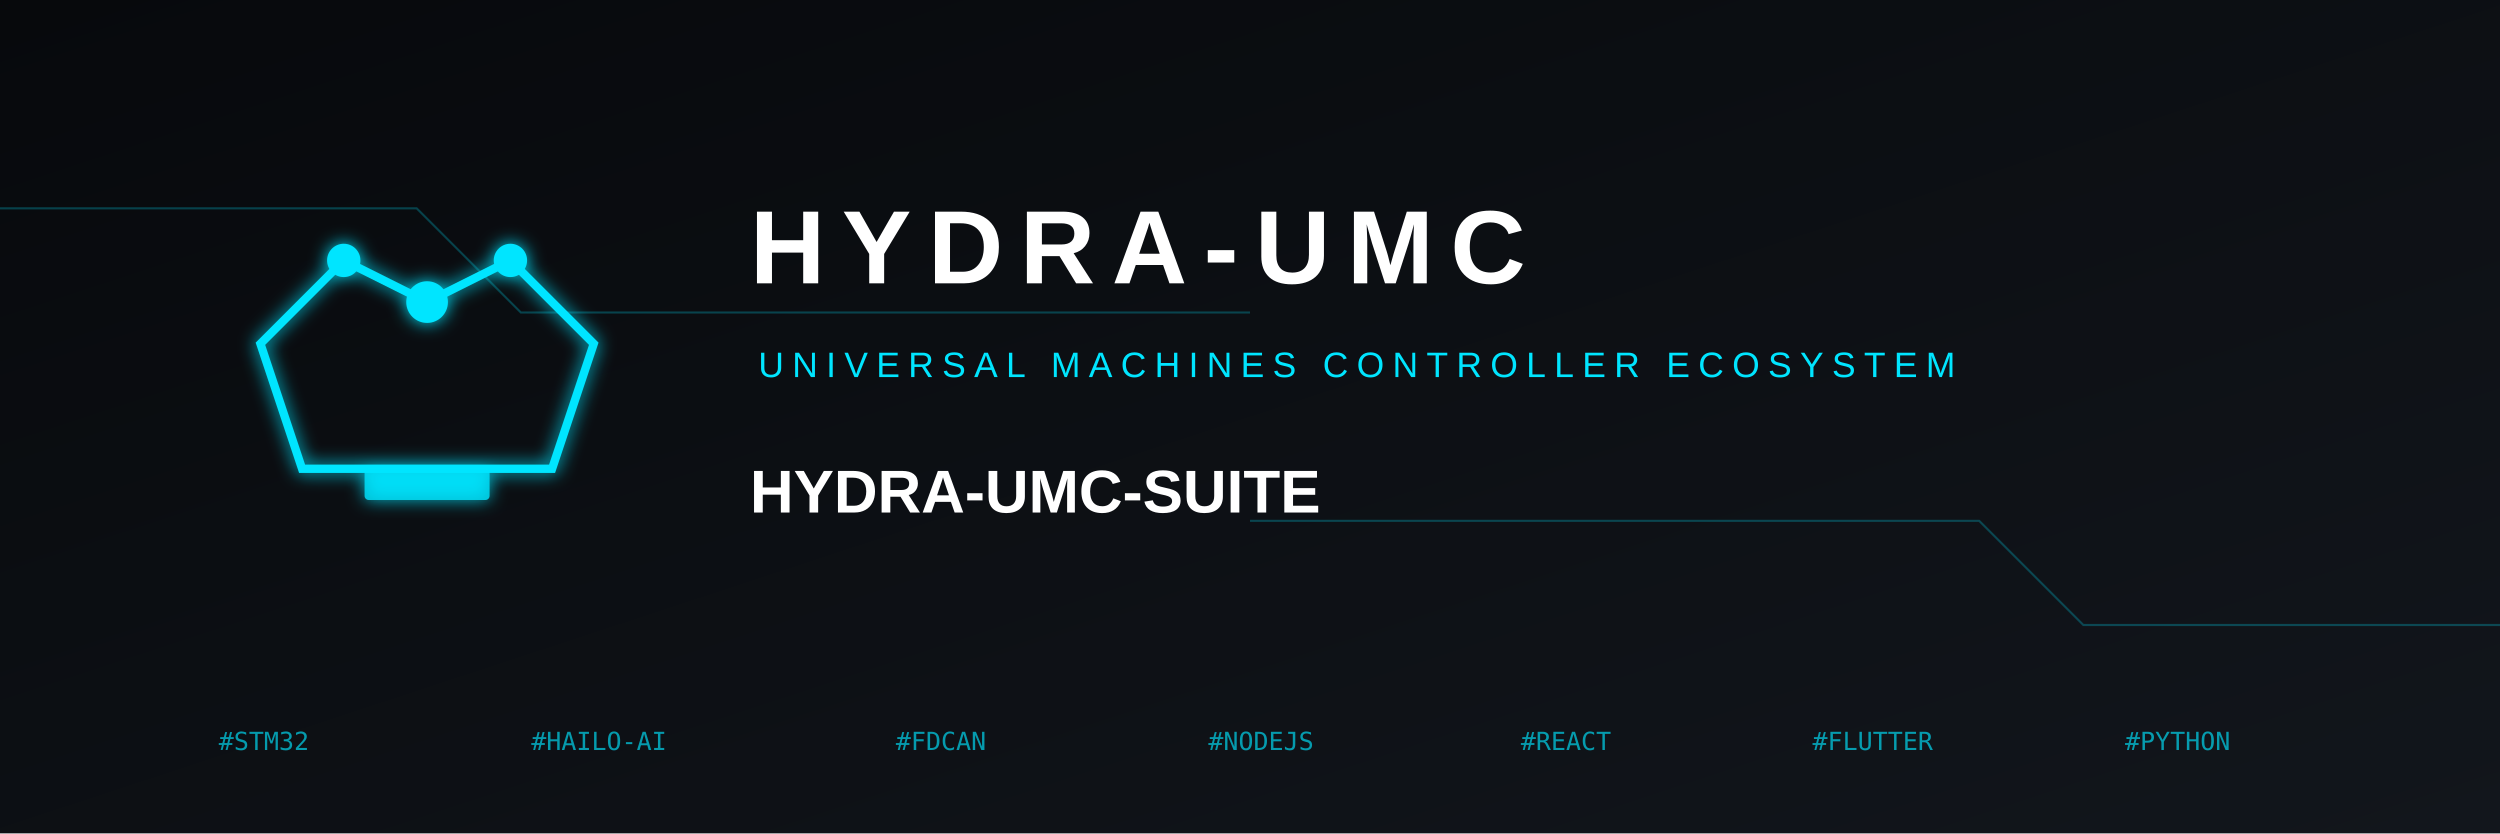
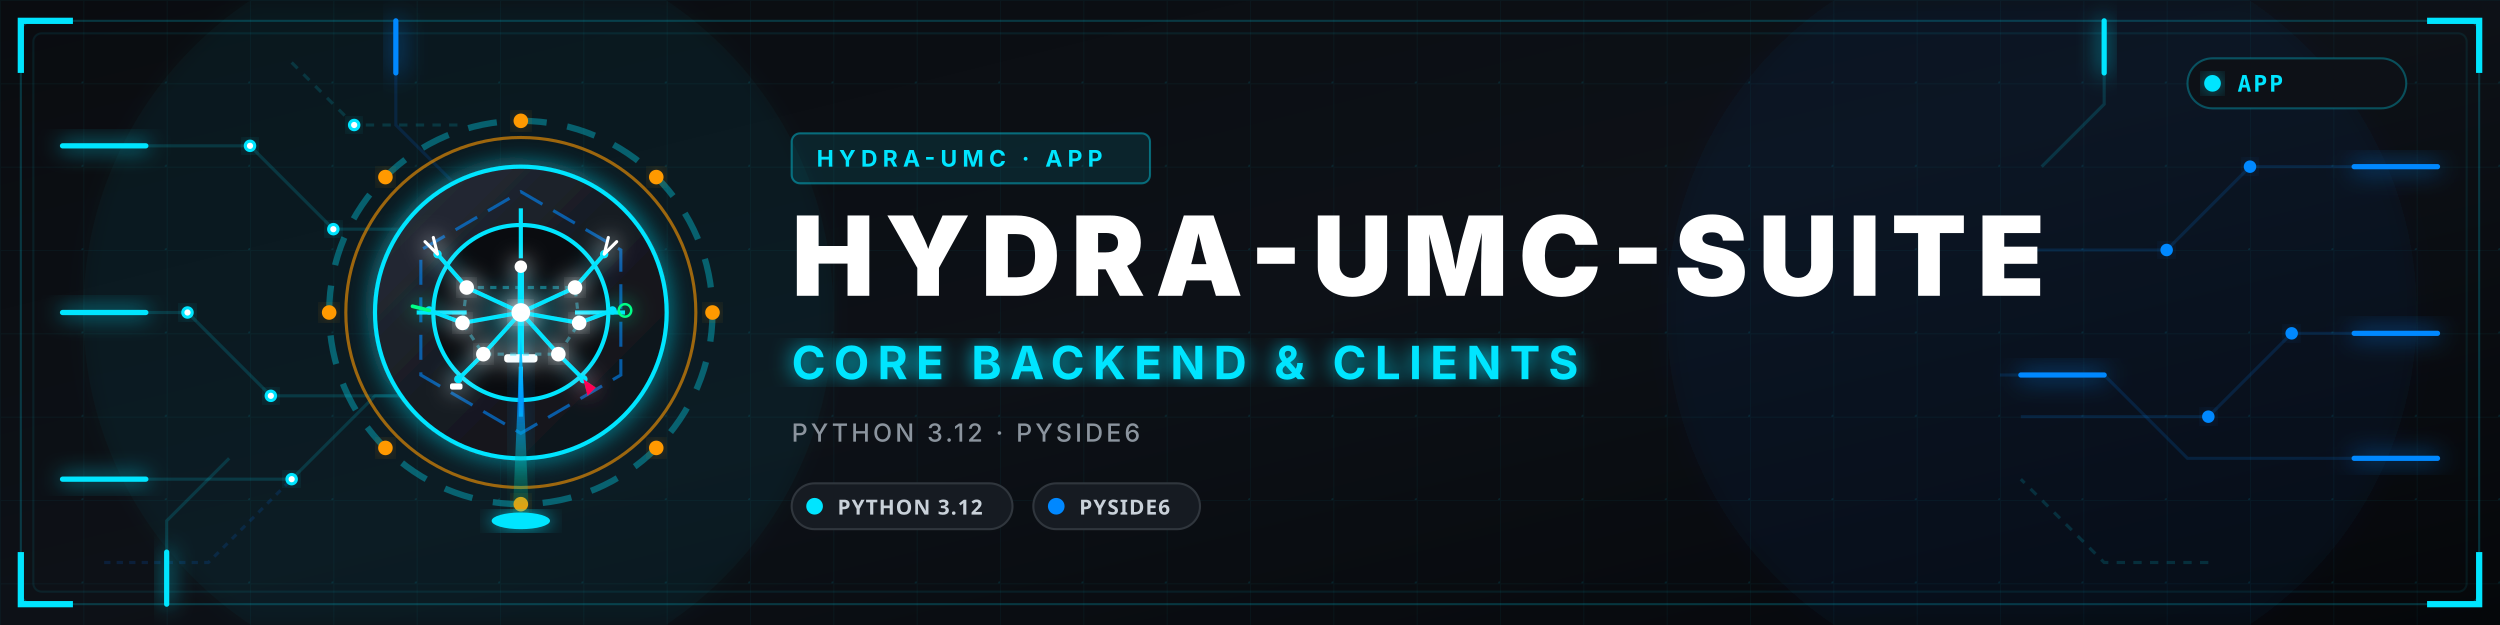
- <svg xmlns="http://www.w3.org/2000/svg" viewBox="0 0 1200 400" role="img" aria-labelledby="title desc">
+ <svg xmlns="http://www.w3.org/2000/svg" viewBox="0 0 1200 300" width="100%" height="100%">
  <defs>
-     <linearGradient id="bg" x1="0%" y1="0%" x2="100%" y2="100%">
-       <stop stop-color="#07090C" />
-       <stop offset="1" stop-color="#12161C" />
-     </linearGradient>
-     <filter id="g">
-       <feGaussianBlur stdDeviation="4" result="b" />
+     <linearGradient id="bgGlow" x1="0%" y1="0%" x2="100%" y2="100%">
+       <stop offset="0%" stop-color="#0A0C10" />
+       <stop offset="50%" stop-color="#0D1117" />
+       <stop offset="100%" stop-color="#05070A" />
+     </linearGradient>
+     <linearGradient id="cyanGlow" x1="0%" y1="0%" x2="100%" y2="0%">
+       <stop offset="0%" stop-color="#00E5FF" stop-opacity="0.8" />
+       <stop offset="100%" stop-color="#0088FF" stop-opacity="0.9" />
+     </linearGradient>
+     <linearGradient id="hydraCyanGlow" x1="0%" y1="0%" x2="100%" y2="100%">
+       <stop offset="0%" stop-color="#00F0FF" />
+       <stop offset="100%" stop-color="#0077FF" />
+     </linearGradient>
+     <linearGradient id="laserBeam" x1="0%" y1="0%" x2="0%" y2="100%">
+       <stop offset="0%" stop-color="#00E5FF" stop-opacity="1" />
+       <stop offset="40%" stop-color="#0088FF" stop-opacity="0.8" />
+       <stop offset="100%" stop-color="#00FF88" stop-opacity="0" />
+     </linearGradient>
+     <linearGradient id="metalGradient" x1="0%" y1="0%" x2="100%" y2="100%">
+       <stop offset="0%" stop-color="#2A303C" />
+       <stop offset="50%" stop-color="#161B22" />
+       <stop offset="100%" stop-color="#0D1117" />
+     </linearGradient>
+     <filter id="glowCyan" x="-20%" y="-20%" width="140%" height="140%">
+       <feGaussianBlur stdDeviation="5" result="blur" />
      <feMerge>
-         <feMergeNode in="b" />
+         <feMergeNode in="blur" />
        <feMergeNode in="SourceGraphic" />
      </feMerge>
    </filter>
+     <filter id="glowBlue" x="-20%" y="-20%" width="140%" height="140%">
+       <feGaussianBlur stdDeviation="6" result="blur" />
+       <feMerge>
+         <feMergeNode in="blur" />
+         <feMergeNode in="SourceGraphic" />
+       </feMerge>
+     </filter>
+     <filter id="glowBeam" x="-30%" y="-30%" width="160%" height="160%">
+       <feGaussianBlur stdDeviation="8" result="blur" />
+       <feMerge>
+         <feMergeNode in="blur" />
+         <feMergeNode in="SourceGraphic" />
+       </feMerge>
+     </filter>
+     <pattern id="cyberGrid" width="40" height="40" patternUnits="userSpaceOnUse">
+       <path d="M 40 0 L 0 0 0 40" fill="none" stroke="#00E5FF" stroke-opacity="0.04" stroke-width="1" />
+       <circle cx="40" cy="40" r="1" fill="#00E5FF" fill-opacity="0.1" />
+     </pattern>
+     <g id="pcbNode">
+       <circle cx="0" cy="0" r="3" fill="#00E5FF" filter="url(#glowCyan)" />
+       <circle cx="0" cy="0" r="1.5" fill="#FFFFFF" />
+     </g>
  </defs>
-   <rect width="1200" height="400" fill="url(#bg)" />
-   <g fill="none" stroke="#00E5FF" stroke-width="1" opacity=".25">
-     <path d="M0 100H200L250 150H600" />
-     <path d="M1200 300H1000L950 250H600" />
-   </g>
-   <g transform="translate(205 185)" filter="url(#g)">
-     <path d="M-60,40 -80,-20 -40,-60 0,-40 40,-60 80,-20 60,40Z" fill="none" stroke="#00E5FF" stroke-width="4" />
-     <circle cy="-40" r="10" fill="#00E5FF" />
-     <circle cx="-40" cy="-60" r="8" fill="#00E5FF" />
-     <circle cx="40" cy="-60" r="8" fill="#00E5FF" />
-     <rect x="-30" y="40" width="60" height="15" rx="2" fill="#00E5FF" opacity=".8" />
-   </g>
-   <text x="360" y="136" font-family="Arial,sans-serif" font-size="50" font-weight="bold" fill="#FFF" letter-spacing="8">HYDRA-UMC</text>
-   <text x="364" y="181" font-family="Arial,sans-serif" font-size="17" fill="#00E5FF" letter-spacing="4">UNIVERSAL MACHINES CONTROLLER ECOSYSTEM</text>
-   <text x="360" y="246" font-family="Arial,sans-serif" font-size="29" font-weight="bold" fill="#FFF">HYDRA-UMC-SUITE</text>
-   <g font-family="monospace" font-size="12" fill="#00E5FF" opacity=".65">
-     <text x="105" y="360">#STM32</text>
-     <text x="255" y="360">#HAILO-AI</text>
-     <text x="430" y="360">#FDCAN</text>
-     <text x="580" y="360">#NODEJS</text>
-     <text x="730" y="360">#REACT</text>
-     <text x="870" y="360">#FLUTTER</text>
-     <text x="1020" y="360">#PYTHON</text>
+   <rect width="1200" height="300" fill="url(#bgGlow)" />
+   <rect width="1200" height="300" fill="url(#cyberGrid)" />
+   <circle cx="220" cy="150" r="180" fill="#00E5FF" fill-opacity="0.03" filter="url(#glowCyan)">
+     <animate attributeName="fill-opacity" values="0.02;0.05;0.02" dur="6s" repeatCount="indefinite" />
+   </circle>
+   <circle cx="980" cy="150" r="180" fill="#0077FF" fill-opacity="0.03" filter="url(#glowBlue)">
+     <animate attributeName="fill-opacity" values="0.02;0.05;0.02" dur="6s" repeatCount="indefinite" />
+   </circle>
+   <rect x="10" y="10" width="1180" height="280" fill="none" stroke="#00E5FF" stroke-opacity="0.2" stroke-width="1" rx="6" />
+   <rect x="16" y="16" width="1168" height="268" fill="none" stroke="#00E5FF" stroke-opacity="0.08" stroke-width="1" rx="4" />
+   <path d="M 10 35 L 10 10 L 35 10" fill="none" stroke="#00E5FF" stroke-width="3">
+     <animate attributeName="stroke-opacity" values="0.6;1;0.6" dur="3s" repeatCount="indefinite" />
+   </path>
+   <path d="M 1190 35 L 1190 10 L 1165 10" fill="none" stroke="#00E5FF" stroke-width="3">
+     <animate attributeName="stroke-opacity" values="0.6;1;0.6" dur="3s" repeatCount="indefinite" />
+   </path>
+   <path d="M 10 265 L 10 290 L 35 290" fill="none" stroke="#00E5FF" stroke-width="3">
+     <animate attributeName="stroke-opacity" values="0.6;1;0.6" dur="3s" repeatCount="indefinite" />
+   </path>
+   <path d="M 1190 265 L 1190 290 L 1165 290" fill="none" stroke="#00E5FF" stroke-width="3">
+     <animate attributeName="stroke-opacity" values="0.6;1;0.6" dur="3s" repeatCount="indefinite" />
+   </path>
+   <g stroke="#00E5FF" stroke-opacity="0.15" stroke-width="1.5" fill="none">
+     <path d="M 30 70 L 120 70 L 160 110 L 240 110" />
+     <path d="M 30 150 L 90 150 L 130 190 L 220 190" />
+     <path d="M 30 230 L 140 230 L 180 190 L 210 190" />
+     <path d="M 80 290 L 80 250 L 110 220" />
+     <path d="M 190 10 L 190 60 L 220 90" stroke="#0077FF" stroke-opacity="0.15" />
+     <path d="M 140 30 L 170 60 L 220 60" stroke-dasharray="4,4" />
+     <path d="M 50 270 L 100 270 L 140 230" stroke="#0077FF" stroke-opacity="0.15" stroke-dasharray="3,3" />
+   </g>
+   <g fill="none" stroke-linecap="round" stroke-linejoin="round">
+     <path d="M 30 70 L 120 70 L 160 110 L 240 110" stroke="#00E5FF" stroke-width="2.5" stroke-dasharray="40, 240" filter="url(#glowCyan)">
+       <animate attributeName="stroke-dashoffset" values="280;0" dur="3s" repeatCount="indefinite" />
+     </path>
+     <path d="M 30 150 L 90 150 L 130 190 L 220 190" stroke="#00E5FF" stroke-width="2.5" stroke-dasharray="40, 220" filter="url(#glowCyan)">
+       <animate attributeName="stroke-dashoffset" values="260;0" dur="3.5s" repeatCount="indefinite" />
+     </path>
+     <path d="M 30 230 L 140 230 L 180 190 L 210 190" stroke="#00E5FF" stroke-width="2.5" stroke-dasharray="40, 230" filter="url(#glowCyan)">
+       <animate attributeName="stroke-dashoffset" values="270;0" dur="3.2s" repeatCount="indefinite" />
+     </path>
+     <path d="M 80 290 L 80 250 L 110 220" stroke="#00E5FF" stroke-width="2.5" stroke-dasharray="25, 100" filter="url(#glowCyan)">
+       <animate attributeName="stroke-dashoffset" values="125;0" dur="2.5s" repeatCount="indefinite" />
+     </path>
+     <path d="M 190 10 L 190 60 L 220 90" stroke="#0088FF" stroke-width="2.5" stroke-dasharray="25, 90" filter="url(#glowBlue)">
+       <animate attributeName="stroke-dashoffset" values="115;0" dur="2.8s" repeatCount="indefinite" />
+     </path>
+   </g>
+   <use href="#pcbNode" x="120" y="70" />
+   <use href="#pcbNode" x="160" y="110" />
+   <use href="#pcbNode" x="90" y="150" />
+   <use href="#pcbNode" x="130" y="190" />
+   <use href="#pcbNode" x="140" y="230" />
+   <use href="#pcbNode" x="170" y="60" />
+   <g stroke="#0088FF" stroke-opacity="0.15" stroke-width="1.5" fill="none">
+     <path d="M 1170 80 L 1080 80 L 1040 120 L 960 120" />
+     <path d="M 1170 160 L 1100 160 L 1060 200 L 970 200" />
+     <path d="M 1170 220 L 1050 220 L 1010 180 M 1010 180 L 960 180" />
+     <path d="M 1010 10 L 1010 50 L 980 80" stroke="#00E5FF" stroke-opacity="0.15" />
+     <path d="M 1060 270 L 1010 270 L 970 230" stroke="#00E5FF" stroke-opacity="0.15" stroke-dasharray="4,4" />
+   </g>
+   <g fill="none" stroke-linecap="round" stroke-linejoin="round">
+     <path d="M 1170 80 L 1080 80 L 1040 120 L 960 120" stroke="#0088FF" stroke-width="2.5" stroke-dasharray="40, 230" filter="url(#glowBlue)">
+       <animate attributeName="stroke-dashoffset" values="0;270" dur="3.5s" repeatCount="indefinite" />
+     </path>
+     <path d="M 1170 160 L 1100 160 L 1060 200 L 970 200" stroke="#0088FF" stroke-width="2.5" stroke-dasharray="40, 240" filter="url(#glowBlue)">
+       <animate attributeName="stroke-dashoffset" values="0;280" dur="3.8s" repeatCount="indefinite" />
+     </path>
+     <path d="M 1170 220 L 1050 220 L 1010 180 M 1010 180 L 960 180" stroke="#0088FF" stroke-width="2.5" stroke-dasharray="40, 250" filter="url(#glowBlue)">
+       <animate attributeName="stroke-dashoffset" values="0;290" dur="4s" repeatCount="indefinite" />
+     </path>
+     <path d="M 1010 10 L 1010 50 L 980 80" stroke="#00E5FF" stroke-width="2.5" stroke-dasharray="25, 95" filter="url(#glowCyan)">
+       <animate attributeName="stroke-dashoffset" values="0;120" dur="2.6s" repeatCount="indefinite" />
+     </path>
+   </g>
+   <circle cx="1080" cy="80" r="3" fill="#0088FF" filter="url(#glowBlue)" />
+   <circle cx="1040" cy="120" r="3" fill="#0088FF" filter="url(#glowBlue)" />
+   <circle cx="1100" cy="160" r="3" fill="#0088FF" filter="url(#glowBlue)" />
+   <circle cx="1060" cy="200" r="3" fill="#0088FF" filter="url(#glowBlue)" />
+   <g transform="translate(250, 150)">
+     <g>
+       <circle cx="0" cy="0" r="92" fill="none" stroke="#00E5FF" stroke-opacity="0.35" stroke-width="3" stroke-dasharray="14,10" />
+       <circle cx="0" cy="0" r="84" fill="none" stroke="#FF9900" stroke-opacity="0.6" stroke-width="1.5" />
+       <circle cx="92" cy="0" r="3.5" fill="#FF9900" filter="url(#glowBlue)" />
+       <circle cx="65" cy="65" r="3.5" fill="#FF9900" filter="url(#glowBlue)" />
+       <circle cx="0" cy="92" r="3.5" fill="#FF9900" filter="url(#glowBlue)" />
+       <circle cx="-65" cy="65" r="3.5" fill="#FF9900" filter="url(#glowBlue)" />
+       <circle cx="-92" cy="0" r="3.5" fill="#FF9900" filter="url(#glowBlue)" />
+       <circle cx="-65" cy="-65" r="3.5" fill="#FF9900" filter="url(#glowBlue)" />
+       <circle cx="0" cy="-92" r="3.5" fill="#FF9900" filter="url(#glowBlue)" />
+       <circle cx="65" cy="-65" r="3.5" fill="#FF9900" filter="url(#glowBlue)" />
+       <animateTransform attributeName="transform" type="rotate" from="0 0 0" to="360 0 0" dur="25s" repeatCount="indefinite" />
+     </g>
+     <circle cx="0" cy="0" r="70" fill="url(#metalGradient)" stroke="#00E5FF" stroke-width="2" filter="url(#glowCyan)" />
+     <g>
+       <polygon points="0,-58 48,-30 48,30 0,58 -48,30 -48,-30" fill="none" stroke="#0088FF" stroke-width="1.5" stroke-dasharray="12,6" opacity="0.6" />
+       <animateTransform attributeName="transform" type="rotate" from="360 0 0" to="0 0 0" dur="18s" repeatCount="indefinite" />
+     </g>
+     <circle cx="0" cy="0" r="42" fill="#0A0C10" stroke="#00E5FF" stroke-width="2" />
+     <line x1="-50" y1="0" x2="-26" y2="0" stroke="#00E5FF" stroke-width="2" />
+     <line x1="26" y1="0" x2="50" y2="0" stroke="#00E5FF" stroke-width="2" />
+     <line x1="0" y1="-50" x2="0" y2="-26" stroke="#00E5FF" stroke-width="2" />
+     <line x1="0" y1="26" x2="0" y2="50" stroke="#00E5FF" stroke-width="2" />
+     <g id="hydra8ArmSystem" filter="url(#glowCyan)">
+       <line x1="0" y1="0" x2="0" y2="22" stroke="#00E5FF" stroke-width="3" stroke-linecap="round" />
+       <rect x="-8" y="20" width="16" height="4" rx="1.5" fill="#FFFFFF" />
+       <line x1="0" y1="0" x2="0" y2="-22" stroke="#00E5FF" stroke-width="3" stroke-linecap="round" />
+       <circle cx="0" cy="-22" r="3" fill="#FFFFFF" />
+       <path d="M -26 -12 L -28 5 L -18 20 L 18 20 L 28 5 L 26 -12 Z" fill="none" stroke="#00E5FF" stroke-width="1.5" stroke-dasharray="3,3" opacity="0.4" />
+       <path d="M 0 0 L -26 -12 M 0 0 L -28 5 M 0 0 L -18 20 M 0 0 L 18 20 M 0 0 L 28 5 M 0 0 L 26 -12" stroke="#00E5FF" stroke-width="2" stroke-linecap="round" />
+       <g transform="translate(-26, -12)">
+         <g>
+           <animateTransform attributeName="transform" type="rotate" values="-25;15;-25" dur="3.4s" repeatCount="indefinite" />
+           <line x1="0" y1="0" x2="-14" y2="-16" stroke="#00E5FF" stroke-width="2" stroke-linecap="round" />
+           <circle cx="-14" cy="-16" r="2" fill="#00E5FF" />
+           <g transform="translate(-14, -16)">
+             <animateTransform attributeName="transform" type="rotate" values="30;-20;30" dur="3.4s" repeatCount="indefinite" />
+             <path d="M 0 0 L -6 -6 M 0 0 L -2 -8" stroke="#FFFFFF" stroke-width="1.5" stroke-linecap="round" />
+           </g>
+         </g>
+       </g>
+       <g transform="translate(-28, 5)">
+         <g>
+           <animateTransform attributeName="transform" type="rotate" values="-18;22;-18" dur="4.0s" repeatCount="indefinite" />
+           <line x1="0" y1="0" x2="-16" y2="-6" stroke="#00E5FF" stroke-width="2" stroke-linecap="round" />
+           <circle cx="-16" cy="-6" r="2" fill="#00E5FF" />
+           <g transform="translate(-16, -6)">
+             <animateTransform attributeName="transform" type="rotate" values="-25;25;-25" dur="4.0s" repeatCount="indefinite" />
+             <line x1="0" y1="0" x2="-8" y2="-2" stroke="#00FF88" stroke-width="1.8" stroke-linecap="round" />
+           </g>
+         </g>
+       </g>
+       <g transform="translate(-18, 20)">
+         <g>
+           <animateTransform attributeName="transform" type="rotate" values="-15;20;-15" dur="4.5s" repeatCount="indefinite" />
+           <line x1="0" y1="0" x2="-12" y2="12" stroke="#00E5FF" stroke-width="2" stroke-linecap="round" />
+           <circle cx="-12" cy="12" r="2" fill="#00E5FF" />
+           <g transform="translate(-12, 12)">
+             <animateTransform attributeName="transform" type="rotate" values="20;-15;20" dur="4.5s" repeatCount="indefinite" />
+             <rect x="-4" y="2" width="6" height="3" rx="1" fill="#FFFFFF" />
+           </g>
+         </g>
+       </g>
+       <g transform="translate(18, 20)">
+         <g>
+           <animateTransform attributeName="transform" type="rotate" values="15;-20;15" dur="4.2s" repeatCount="indefinite" />
+           <line x1="0" y1="0" x2="12" y2="12" stroke="#00E5FF" stroke-width="2" stroke-linecap="round" />
+           <circle cx="12" cy="12" r="2" fill="#00E5FF" />
+           <g transform="translate(12, 12)">
+             <animateTransform attributeName="transform" type="rotate" values="-20;15;-20" dur="4.2s" repeatCount="indefinite" />
+             <polygon points="0,0 6,4 2,8" fill="#FF0055" />
+           </g>
+         </g>
+       </g>
+       <g transform="translate(28, 5)">
+         <g>
+           <animateTransform attributeName="transform" type="rotate" values="22;-18;22" dur="3.8s" repeatCount="indefinite" />
+           <line x1="0" y1="0" x2="16" y2="-6" stroke="#00E5FF" stroke-width="2" stroke-linecap="round" />
+           <circle cx="16" cy="-6" r="2" fill="#00E5FF" />
+           <g transform="translate(16, -6)">
+             <animateTransform attributeName="transform" type="rotate" values="20;-20;20" dur="3.8s" repeatCount="indefinite" />
+             <circle cx="6" cy="0" r="3" fill="none" stroke="#00FF88" stroke-width="1.2" />
+           </g>
+         </g>
+       </g>
+       <g transform="translate(26, -12)">
+         <g>
+           <animateTransform attributeName="transform" type="rotate" values="25;-15;25" dur="3.2s" repeatCount="indefinite" />
+           <line x1="0" y1="0" x2="14" y2="-16" stroke="#00E5FF" stroke-width="2" stroke-linecap="round" />
+           <circle cx="14" cy="-16" r="2" fill="#00E5FF" />
+           <g transform="translate(14, -16)">
+             <animateTransform attributeName="transform" type="rotate" values="-30;20;-30" dur="3.2s" repeatCount="indefinite" />
+             <path d="M 0 0 L 6 -6 M 0 0 L 2 -8" stroke="#FFFFFF" stroke-width="1.5" stroke-linecap="round" />
+           </g>
+         </g>
+       </g>
+       <circle cx="0" cy="0" r="4.5" fill="#FFFFFF" filter="url(#glowCyan)" />
+       <circle cx="-26" cy="-12" r="3.5" fill="#FFFFFF" filter="url(#glowCyan)" />
+       <circle cx="-28" cy="5" r="3.5" fill="#FFFFFF" filter="url(#glowCyan)" />
+       <circle cx="-18" cy="20" r="3.5" fill="#FFFFFF" filter="url(#glowCyan)" />
+       <circle cx="18" cy="20" r="3.5" fill="#FFFFFF" filter="url(#glowCyan)" />
+       <circle cx="28" cy="5" r="3.5" fill="#FFFFFF" filter="url(#glowCyan)" />
+       <circle cx="26" cy="-12" r="3.5" fill="#FFFFFF" filter="url(#glowCyan)" />
+     </g>
+   </g>
+   <path d="M 250 157 L 246 250 L 254 250 Z" fill="url(#laserBeam)" filter="url(#glowBeam)">
+     <animate attributeName="opacity" values="0.3;1;0.3" dur="1.2s" repeatCount="indefinite" />
+   </path>
+   <ellipse cx="250" cy="250" rx="14" ry="4" fill="#00E5FF" filter="url(#glowCyan)">
+     <animate attributeName="rx" values="10;18;10" dur="1.2s" repeatCount="indefinite" />
+     <animate attributeName="opacity" values="0.4;1;0.4" dur="1.2s" repeatCount="indefinite" />
+   </ellipse>
+   <g transform="translate(380, 0)">
+     <g transform="translate(0, 82)">
+       <rect x="0" y="-18" width="172" height="24" rx="4" fill="#00E5FF" fill-opacity="0.1" stroke="#00E5FF" stroke-opacity="0.4" stroke-width="1">
+         <animate attributeName="stroke-opacity" values="0.3;0.8;0.3" dur="4s" repeatCount="indefinite" />
+       </rect>
+       <text x="12" y="-2" font-family="'Inter', 'Segoe UI', 'Roboto', sans-serif" font-weight="700" font-size="11" fill="#00E5FF" letter-spacing="2.5">HYDRA-UMC · APP</text>
+     </g>
+     <text x="0" y="142" font-family="'Inter', 'Segoe UI', 'Roboto', sans-serif" font-weight="900" font-size="53" fill="#FFFFFF" letter-spacing="5">HYDRA-UMC-SUITE</text>
+     <text x="0" y="182" font-family="'Inter', 'Segoe UI', 'Roboto', sans-serif" font-weight="700" font-size="22" fill="#00E5FF" letter-spacing="4" filter="url(#glowCyan)">CORE BACKEND &amp; CLIENTS</text>
+     <text x="0" y="212" font-family="'Inter', 'Segoe UI', 'Roboto', sans-serif" font-weight="500" font-size="12" fill="#8B949E" letter-spacing="1.5">PYTHON 3.12 · PYSIDE6</text>
+     <g transform="translate(0, 232)">
+       <rect x="0" y="0" width="106" height="22" rx="11" fill="#161B22" stroke="#30363D" stroke-width="1" />
+       <circle cx="11" cy="11" r="4" fill="#00E5FF">
+         <animate attributeName="opacity" values="0.5;1;0.5" dur="2.0s" repeatCount="indefinite" />
+       </circle>
+       <text x="22" y="15" font-family="sans-serif" font-weight="600" font-size="10" fill="#C9D1D9" letter-spacing="0.5">PYTHON 3.12</text>
+       <rect x="116" y="0" width="80" height="22" rx="11" fill="#161B22" stroke="#30363D" stroke-width="1" />
+       <circle cx="127" cy="11" r="4" fill="#0088FF">
+         <animate attributeName="opacity" values="0.5;1;0.5" dur="2.2s" repeatCount="indefinite" />
+       </circle>
+       <text x="138" y="15" font-family="sans-serif" font-weight="600" font-size="10" fill="#C9D1D9" letter-spacing="0.5">PYSIDE6</text>
+     </g>
+   </g>
+   <g transform="translate(1060, 42)">
+     <rect x="-10" y="-14" width="105" height="24" rx="12" fill="#0D1117" stroke="#00E5FF" stroke-opacity="0.3" stroke-width="1" />
+     <circle cx="2" cy="-2" r="4" fill="#00E5FF" filter="url(#glowCyan)">
+       <animate attributeName="opacity" values="0.3;1;0.3" dur="1.5s" repeatCount="indefinite" />
+     </circle>
+     <text x="14" y="2" font-family="monospace" font-weight="700" font-size="11" fill="#00E5FF" letter-spacing="1">APP</text>
  </g>
</svg>
